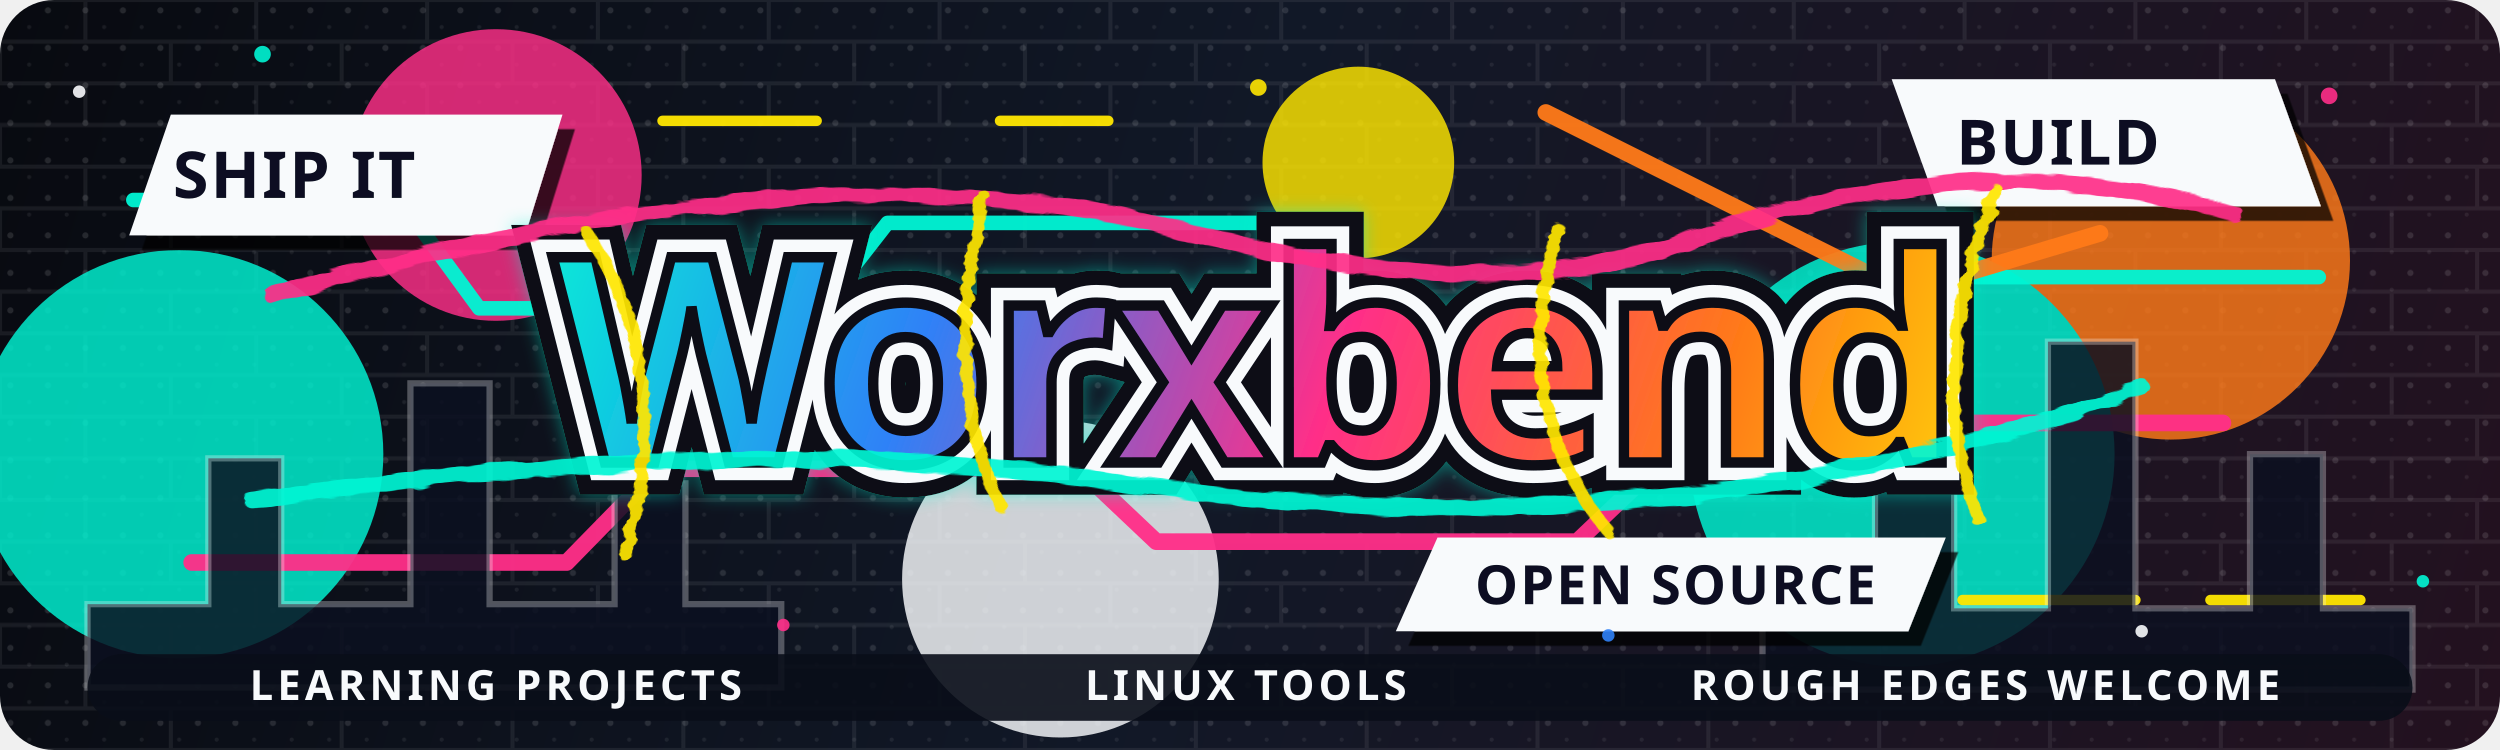
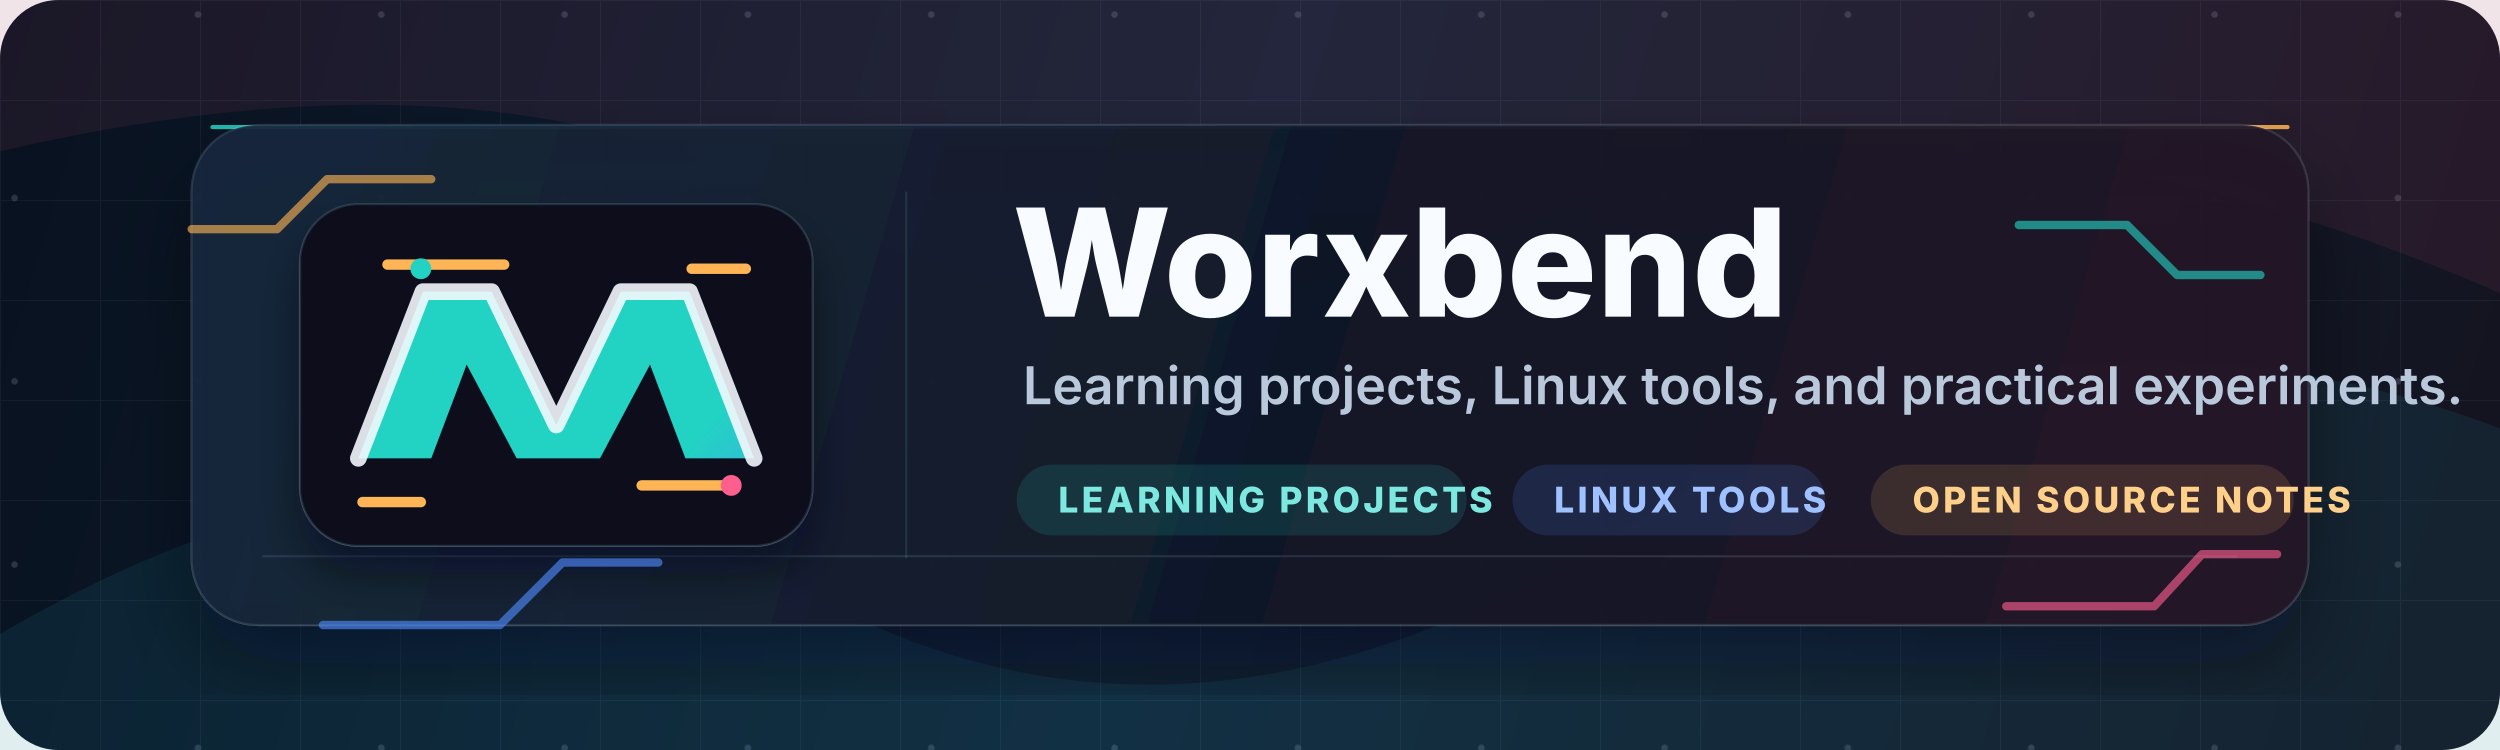
<svg xmlns="http://www.w3.org/2000/svg" role="img" aria-labelledby="title desc" viewBox="0 0 1200 360">
  <defs>
-     <linearGradient id="night" x1="0" y1="0" x2="1200" y2="360" gradientUnits="userSpaceOnUse">
-       <stop offset="0" stop-color="#080a10" />
-       <stop offset="0.48" stop-color="#111827" />
-       <stop offset="1" stop-color="#23111f" />
+     <linearGradient id="backdrop" x1="0" y1="0" x2="1200" y2="360" gradientUnits="userSpaceOnUse">
+       <stop offset="0" stop-color="#08111f" />
+       <stop offset="0.48" stop-color="#102235" />
+       <stop offset="1" stop-color="#14131f" />
    </linearGradient>
-     <linearGradient id="sunset" x1="260" y1="60" x2="960" y2="300" gradientUnits="userSpaceOnUse">
-       <stop offset="0" stop-color="#00f5d4" />
-       <stop offset="0.28" stop-color="#2f81f7" />
-       <stop offset="0.54" stop-color="#ff2e88" />
-       <stop offset="0.78" stop-color="#ff7a18" />
-       <stop offset="1" stop-color="#ffe600" />
+     <linearGradient id="surface" x1="155" y1="70" x2="1015" y2="318" gradientUnits="userSpaceOnUse">
+       <stop offset="0" stop-color="#13283c" stop-opacity="0.94" />
+       <stop offset="0.55" stop-color="#111827" stop-opacity="0.96" />
+       <stop offset="1" stop-color="#221827" stop-opacity="0.94" />
    </linearGradient>
-     <linearGradient id="acid" x1="0" y1="0" x2="1200" y2="0" gradientUnits="userSpaceOnUse">
-       <stop offset="0" stop-color="#00f5d4" />
-       <stop offset="0.5" stop-color="#ff2e88" />
-       <stop offset="1" stop-color="#ffe600" />
+     <linearGradient id="accent" x1="218" y1="82" x2="380" y2="236" gradientUnits="userSpaceOnUse">
+       <stop offset="0" stop-color="#23d3c3" />
+       <stop offset="0.48" stop-color="#4f8cff" />
+       <stop offset="1" stop-color="#ff5f8f" />
    </linearGradient>
-     <pattern id="brick" width="82" height="40" patternUnits="userSpaceOnUse">
-       <path d="M0 0h82v40H0z" fill="none" />
-       <path d="M0 0h82M0 20h82M0 40h82M41 0v20M0 20v20M82 20v20" stroke="#f8fafc" stroke-opacity="0.07" stroke-width="2" />
+     <linearGradient id="accentWide" x1="112" y1="60" x2="1096" y2="60" gradientUnits="userSpaceOnUse">
+       <stop offset="0" stop-color="#23d3c3" />
+       <stop offset="0.48" stop-color="#4f8cff" />
+       <stop offset="1" stop-color="#ffb454" />
+     </linearGradient>
+     <pattern id="grid" width="48" height="48" patternUnits="userSpaceOnUse">
+       <path d="M48 0H0v48" fill="none" stroke="#d8e8ff" stroke-opacity="0.055" stroke-width="1" />
    </pattern>
-     <pattern id="halftone" width="18" height="18" patternUnits="userSpaceOnUse">
-       <circle cx="5" cy="5" r="1.5" fill="#ffffff" opacity="0.3" />
-       <circle cx="14" cy="13" r="1" fill="#ffffff" opacity="0.18" />
+     <pattern id="pinGrid" width="88" height="88" patternUnits="userSpaceOnUse">
+       <circle cx="7" cy="7" r="1.6" fill="#d8e8ff" opacity="0.24" />
    </pattern>
-     <filter id="rough" x="-8%" y="-18%" width="116%" height="136%">
-       <feTurbulence type="fractalNoise" baseFrequency="0.04 0.16" numOctaves="3" seed="34" result="noise" />
-       <feDisplacementMap in="SourceGraphic" in2="noise" scale="4.8" />
+     <filter id="softShadow" x="-10%" y="-14%" width="120%" height="128%">
+       <feDropShadow dx="0" dy="20" stdDeviation="20" flood-color="#020617" flood-opacity="0.42" />
    </filter>
-     <filter id="poster" x="-12%" y="-24%" width="124%" height="148%">
-       <feDropShadow dx="10" dy="14" stdDeviation="0" flood-color="#000000" flood-opacity="0.92" />
-       <feDropShadow dx="0" dy="0" stdDeviation="4" flood-color="#00f5d4" flood-opacity="0.45" />
-     </filter>
-     <filter id="spray" x="-20%" y="-40%" width="140%" height="180%">
-       <feTurbulence type="fractalNoise" baseFrequency="0.88" numOctaves="2" seed="19" result="noise" />
-       <feDisplacementMap in="SourceGraphic" in2="noise" scale="2.2" />
-     </filter>
-     <filter id="stickerShadow" x="-30%" y="-30%" width="160%" height="160%">
-       <feDropShadow dx="6" dy="7" stdDeviation="0" flood-color="#000000" flood-opacity="0.74" />
+     <filter id="markShadow" x="-20%" y="-20%" width="140%" height="140%">
+       <feDropShadow dx="0" dy="13" stdDeviation="10" flood-color="#020617" flood-opacity="0.45" />
    </filter>
  </defs>
-   <rect width="1200" height="360" rx="26" fill="url(#night)" />
-   <rect width="1200" height="360" rx="26" fill="url(#brick)" />
-   <rect width="1200" height="360" rx="26" fill="url(#halftone)" opacity="0.38" />
-   <g opacity="0.82">
-     <circle cx="238" cy="84" r="70" fill="#ff2e88" />
-     <circle cx="1042" cy="125" r="86" fill="#ff7a18" />
-     <circle cx="913" cy="218" r="102" fill="#00f5d4" />
-     <circle cx="509" cy="278" r="76" fill="#f8fafc" />
-     <circle cx="652" cy="78" r="46" fill="#ffe600" />
-     <circle cx="86" cy="218" r="98" fill="#00f5d4" />
+   <rect width="1200" height="360" rx="28" fill="url(#backdrop)" />
+   <rect width="1200" height="360" rx="28" fill="url(#grid)" />
+   <rect width="1200" height="360" rx="28" fill="url(#pinGrid)" opacity="0.65" />
+   <path d="M-26 320C140 216 256 214 392 287c121 65 250 54 389-34 150-96 300-105 465-28v135H-26z" fill="#22d3ee" opacity="0.08" />
+   <path d="M-30 80c172-45 310-39 415 19 98 54 210 58 337 10 154-58 304-49 508 45V0H-30z" fill="#ff5f8f" opacity="0.08" />
+   <path d="M102 61h996" stroke="url(#accentWide)" stroke-width="2" stroke-linecap="round" opacity="0.88" />
+   <g filter="url(#softShadow)">
+     <path d="M92 92c0-18 14-32 32-32h952c18 0 32 14 32 32v176c0 18-14 32-32 32H124c-18 0-32-14-32-32z" fill="url(#surface)" stroke="#d8e8ff" stroke-opacity="0.12" />
+     <path d="M126 267h948" stroke="#d8e8ff" stroke-opacity="0.12" stroke-width="1" />
+     <path d="M435 92v176" stroke="#d8e8ff" stroke-opacity="0.10" stroke-width="1" />
  </g>
-   <g opacity="0.95" stroke-linecap="round" stroke-linejoin="round">
-     <path d="M64 96h128l38 52h164l32-41h186l48 64h204l31-38h218" fill="none" stroke="#00f5d4" stroke-width="7" />
-     <path d="M92 270h180l44-45h202l37 35h202l60-57h250" fill="none" stroke="#ff2e88" stroke-width="8" />
-     <path d="M742 54l172 86 94-28" fill="none" stroke="#ff7a18" stroke-width="8" />
-     <path d="M318 58h74m88 0h52m410 230h83m36 0h72" fill="none" stroke="#ffe600" stroke-width="5" />
+   <g transform="translate(144 98)" filter="url(#markShadow)">
+     <rect x="0" y="0" width="246" height="164" rx="28" fill="#07111f" stroke="#d8e8ff" stroke-opacity="0.13" />
+     <path d="M28 122 59 42h33l31 64 31-64h33l31 80h-33l-17-45-24 45h-40L80 77l-17 45z" fill="url(#accent)" />
+     <path d="M28 122 59 42h33l31 64 31-64h33l31 80" fill="none" stroke="#f8fbff" stroke-width="8" stroke-linejoin="round" stroke-linecap="round" opacity="0.88" />
+     <path d="M42 29h56M164 135h43M188 31h26M30 143h28" stroke="#ffb454" stroke-width="5" stroke-linecap="round" />
+     <circle cx="58" cy="31" r="5" fill="#23d3c3" />
+     <circle cx="207" cy="135" r="5" fill="#ff5f8f" />
  </g>
-   <g fill="#0b1020" stroke="#f8fafc" stroke-opacity="0.35" stroke-width="3" opacity="0.84">
-     <path d="M42 290h58v-70h35v70h62v-106h38v106h60v-58h34v58h46v40H42z" />
-     <path d="M846 292h54v-86h38v86h45v-128h42v128h55v-74h35v74h43v39H846z" />
+   <g font-family="Inter, Segoe UI, Arial, sans-serif">
+     <text x="486" y="152" fill="#f8fbff" font-size="72" font-weight="800" letter-spacing="0">Worxbend</text>
+     <text x="491" y="194" fill="#b9c8da" font-size="25" font-weight="600" letter-spacing="0">Learning projects, Linux tools, and practical experiments.</text>
+     <g font-size="17" font-weight="800" letter-spacing="1.6">
+       <rect x="488" y="223" width="216" height="34" rx="17" fill="#23d3c3" opacity="0.14" />
+       <text x="508" y="246" fill="#7de8df">LEARNING PROJECTS</text>
+       <rect x="726" y="223" width="150" height="34" rx="17" fill="#4f8cff" opacity="0.15" />
+       <text x="746" y="246" fill="#9fc1ff">LINUX TOOLS</text>
+       <rect x="898" y="223" width="203" height="34" rx="17" fill="#ffb454" opacity="0.14" />
+       <text x="918" y="246" fill="#ffd08a">OPEN SOURCE NOTES</text>
+     </g>
  </g>
-   <g filter="url(#stickerShadow)" font-family="Noto Sans, Arial, sans-serif" font-weight="900">
-     <path d="M82 55h188l-18 58H62z" fill="#f8fafc" />
-     <text x="83" y="95" fill="#0b1020" font-size="31" letter-spacing="1">SHIP IT</text>
-     <path d="M908 38h184l22 61H930z" fill="#f8fafc" />
-     <text x="939" y="79" fill="#0b1020" font-size="30" letter-spacing="1">BUILD</text>
-     <path d="M690 258h244l-18 45H670z" fill="#f8fafc" />
-     <text x="708" y="290" fill="#0b1020" font-size="26" letter-spacing="1">OPEN SOURCE</text>
-   </g>
-   <g filter="url(#poster)" font-family="Noto Sans, Arial Black, Impact, sans-serif" font-weight="900" text-anchor="middle">
-     <text x="604" y="222" fill="#090d18" stroke="#090d18" stroke-width="31" font-size="138" letter-spacing="-4">Worxbend</text>
-     <text x="604" y="222" fill="#f8fafc" stroke="#f8fafc" stroke-width="17" font-size="138" letter-spacing="-4">Worxbend</text>
-     <text x="604" y="222" fill="url(#sunset)" stroke="#090d18" stroke-width="5" font-size="138" letter-spacing="-4">Worxbend</text>
-   </g>
-   <g filter="url(#rough)" opacity="0.92">
-     <path d="M131 142c178-52 324-62 438-31 96 26 178 27 246 3 91-32 177-35 258-11" fill="none" stroke="#ff2e88" stroke-width="8" stroke-linecap="round" />
-     <path d="M121 240c158-23 298-26 419-8 172 25 335 10 488-46" fill="none" stroke="#00f5d4" stroke-width="8" stroke-linecap="round" />
-     <path d="M282 112c29 44 35 95 18 154M472 94c-14 61-11 111 9 150M748 110c-17 57-9 105 24 145M958 91c-24 60-26 113-8 159" fill="none" stroke="#ffe600" stroke-width="6" stroke-linecap="round" />
-   </g>
-   <g fill="#f8fafc" opacity="0.9">
-     <circle cx="38" cy="44" r="3" />
-     <circle cx="126" cy="26" r="4" fill="#00f5d4" />
-     <circle cx="376" cy="300" r="3" fill="#ff2e88" />
-     <circle cx="604" cy="42" r="4" fill="#ffe600" />
-     <circle cx="772" cy="305" r="3" fill="#2f81f7" />
-     <circle cx="1118" cy="46" r="4" fill="#ff2e88" />
-     <circle cx="1163" cy="279" r="3" fill="#00f5d4" />
-     <circle cx="1028" cy="303" r="3" fill="#f8fafc" />
-   </g>
-   <g font-family="Noto Sans, Arial, sans-serif" font-weight="900" text-anchor="middle">
-     <rect x="42" y="314" width="1116" height="32" rx="16" fill="#090d18" opacity="0.9" />
-     <text x="238" y="336" fill="#f8fafc" font-size="20" letter-spacing="2">LEARNING PROJECTS</text>
-     <text x="598" y="336" fill="#f8fafc" font-size="20" letter-spacing="2">LINUX TOOLS</text>
-     <text x="953" y="336" fill="#f8fafc" font-size="20" letter-spacing="2">ROUGH EDGES WELCOME</text>
+   <g fill="none" stroke-linecap="round" stroke-linejoin="round" opacity="0.62">
+     <path d="M969 108h52l24 24h40" stroke="#23d3c3" stroke-width="4" />
+     <path d="M963 291h71l23-25h36" stroke="#ff5f8f" stroke-width="4" />
+     <path d="M92 110h41l24-24h50" stroke="#ffb454" stroke-width="4" />
+     <path d="M155 300h85l30-30h46" stroke="#4f8cff" stroke-width="4" />
  </g>
</svg>
